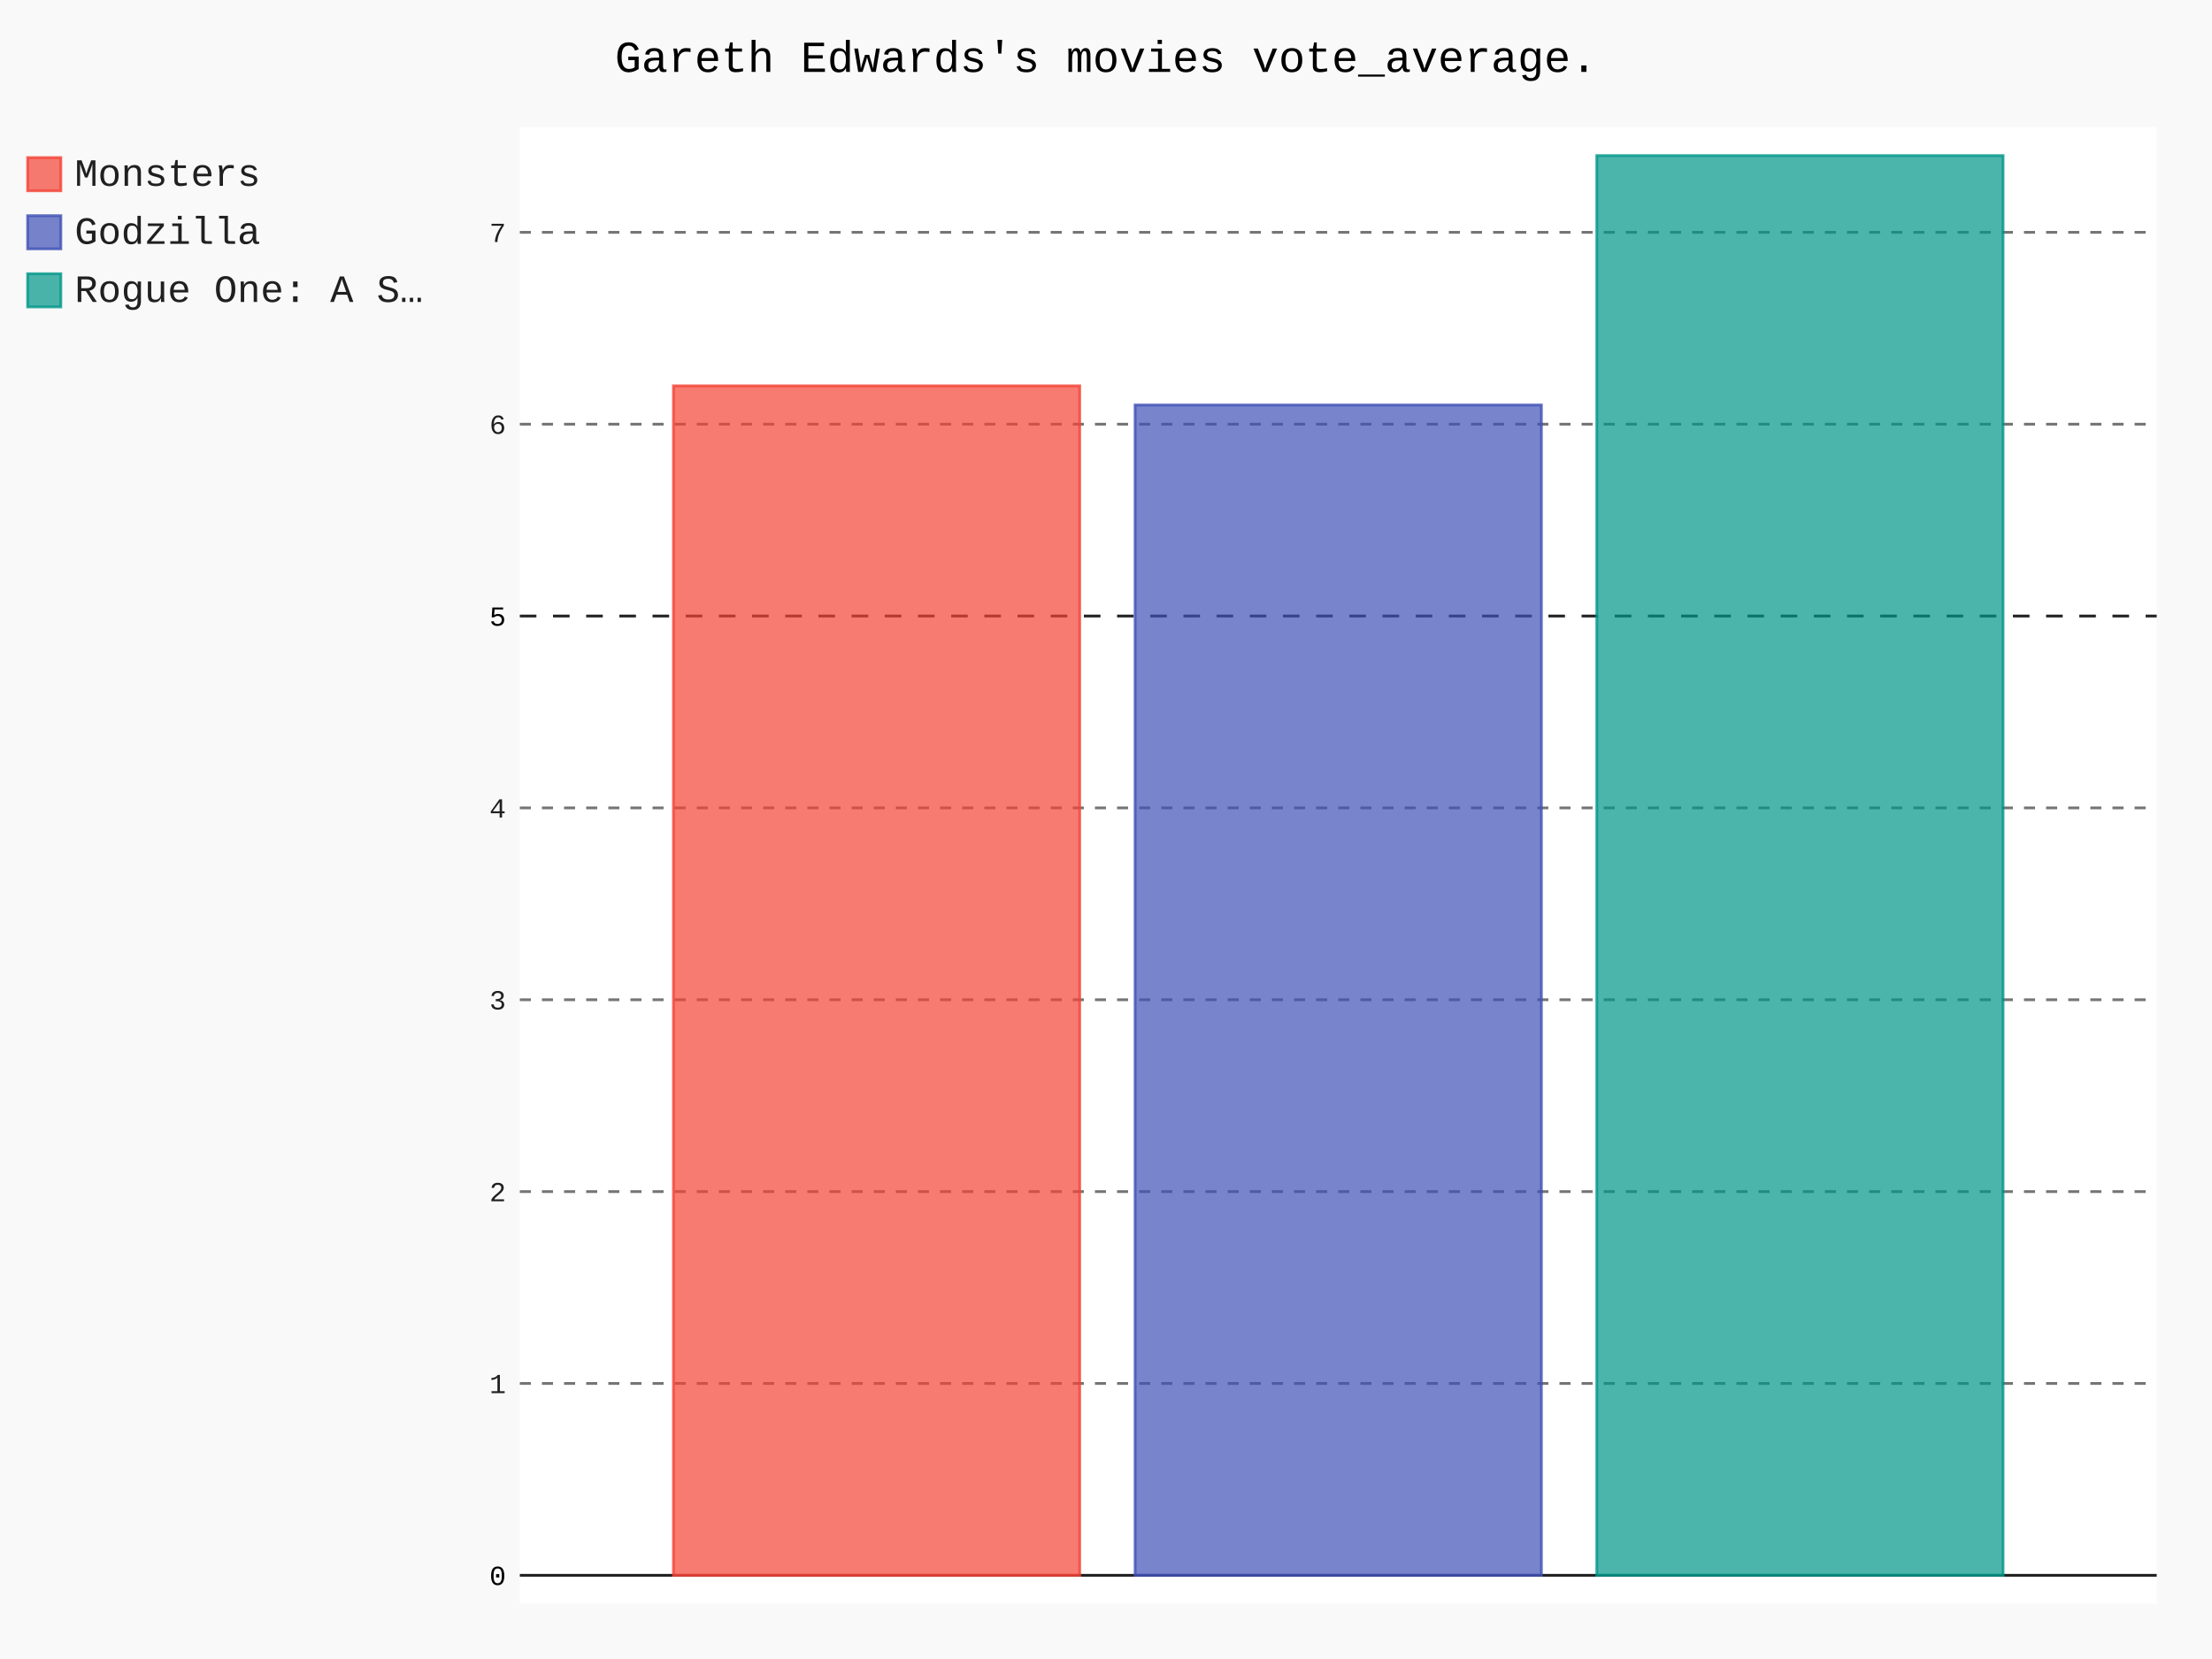
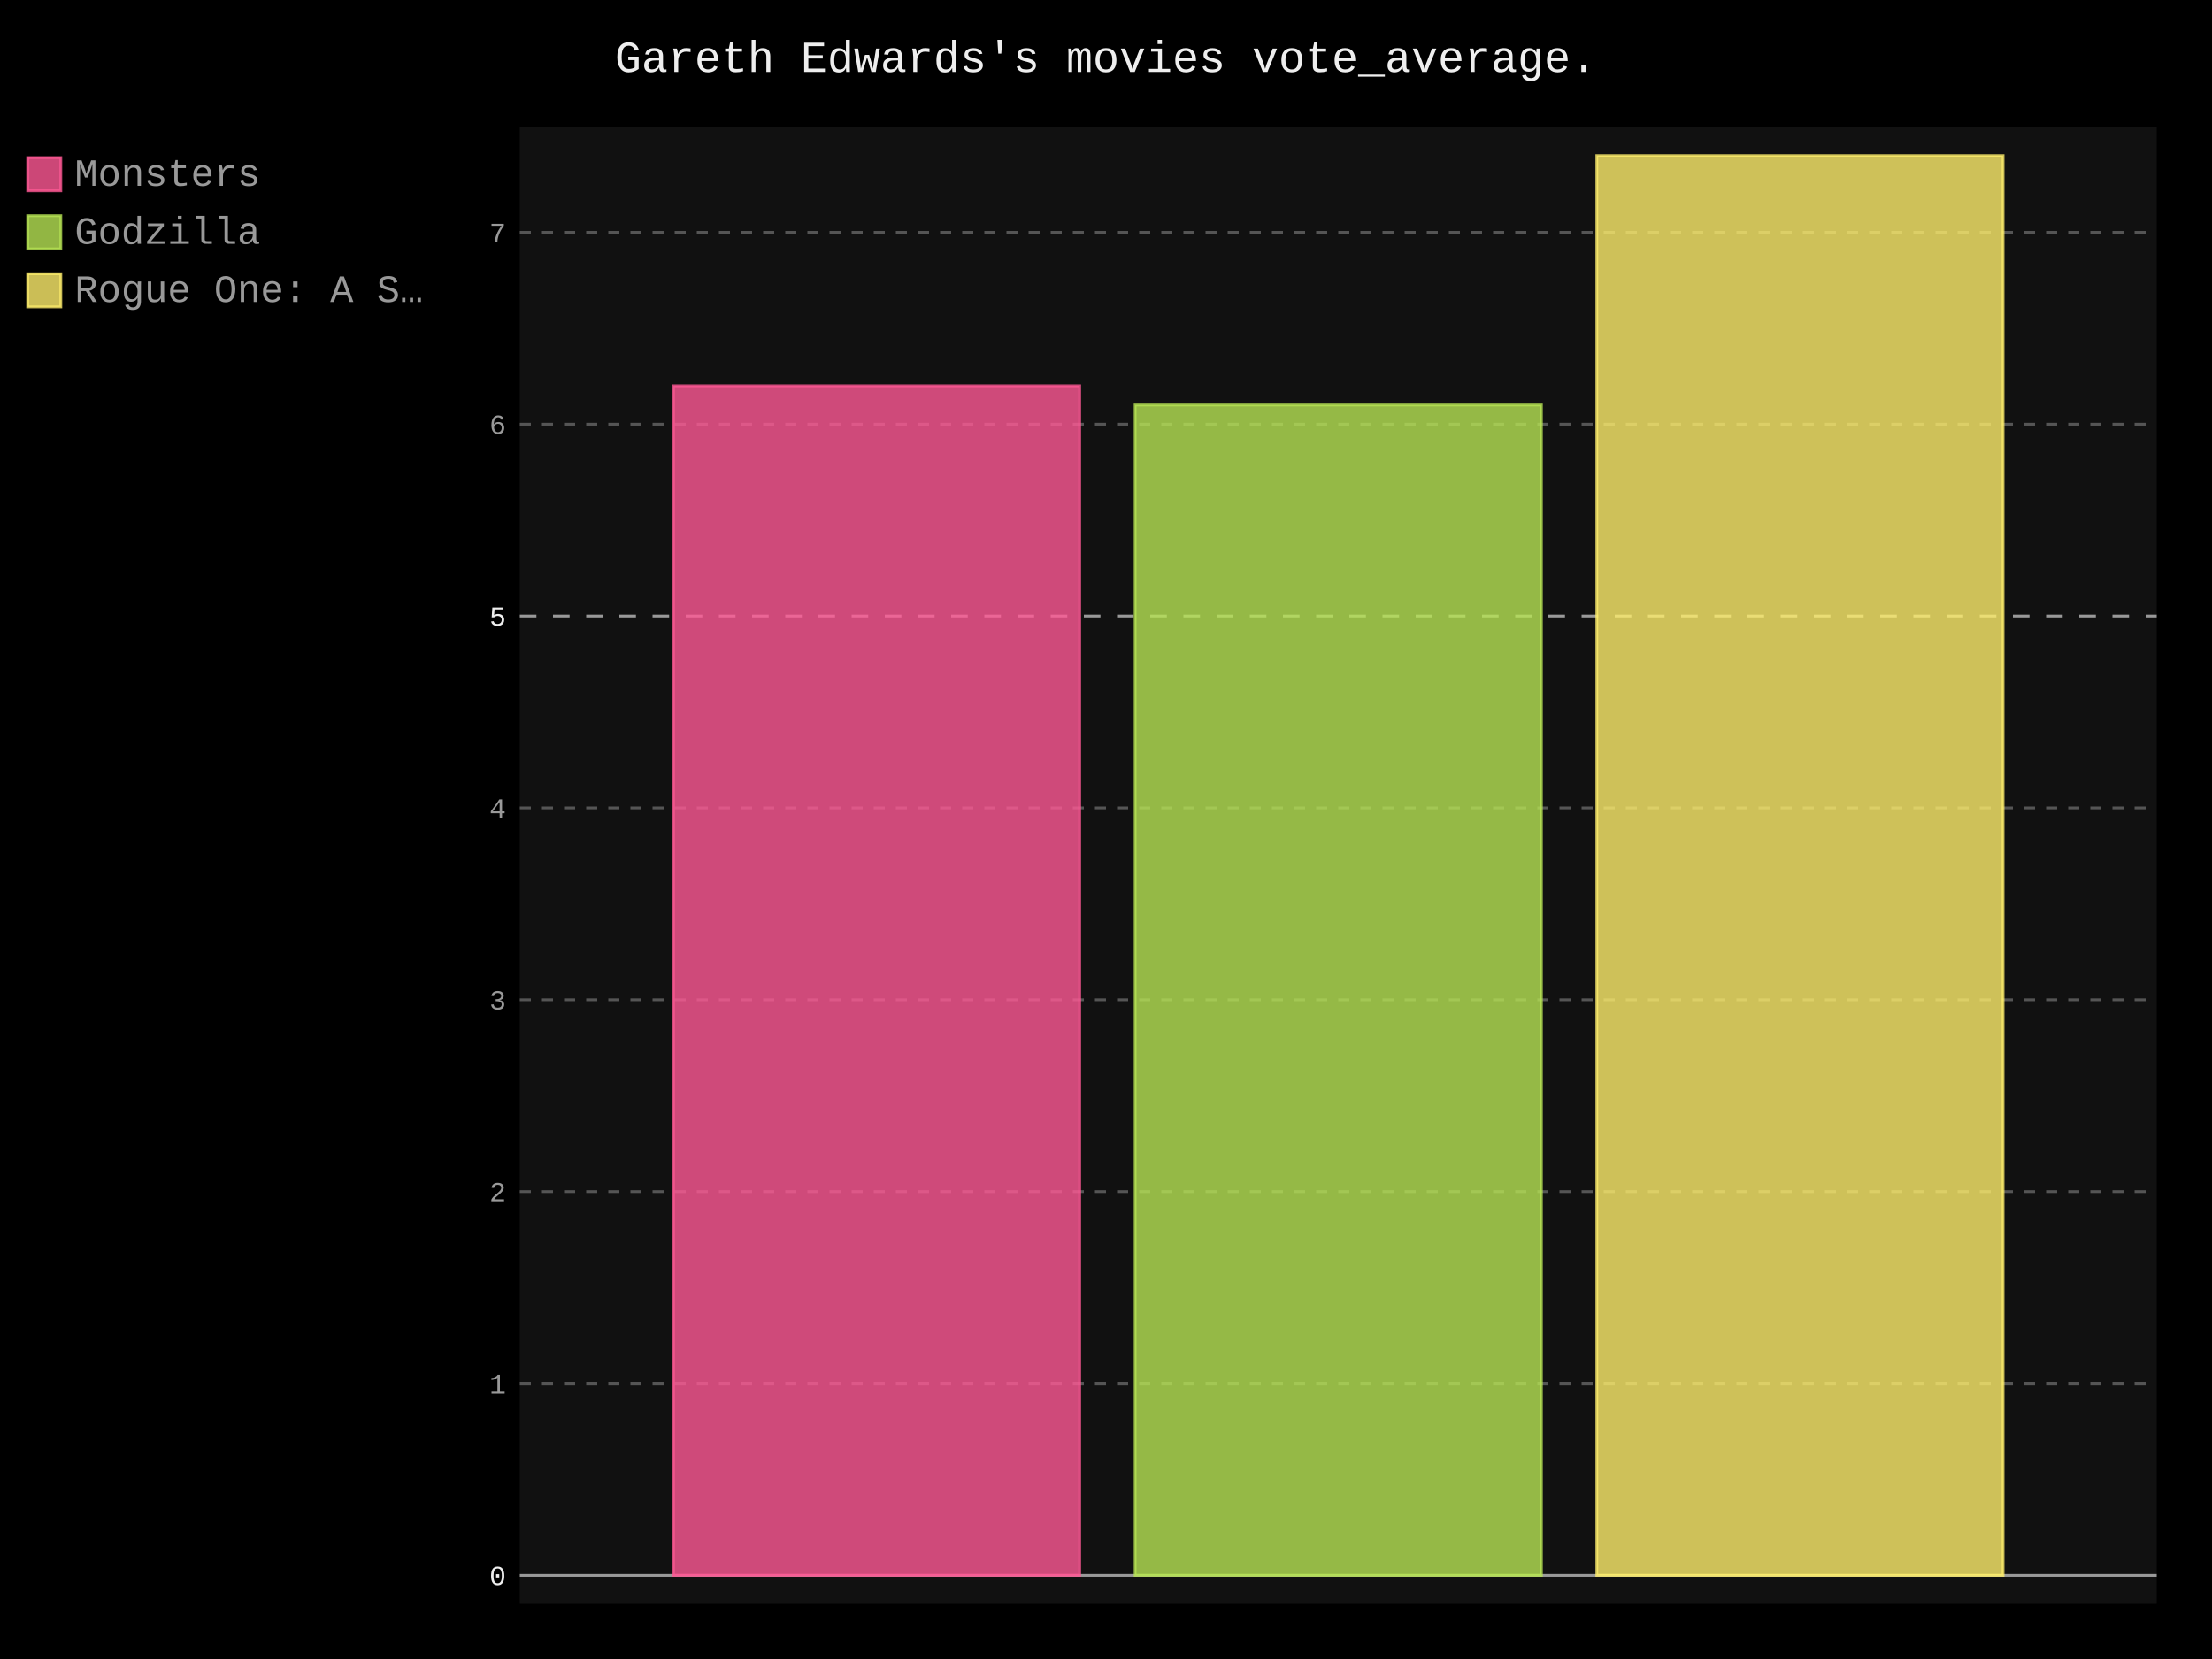
- <svg xmlns="http://www.w3.org/2000/svg" class="pygal-chart" id="chart-1ca090f0-f27a-4fd8-84c8-d28687a35cc1" viewBox="0 0 800 600">
+ <svg xmlns="http://www.w3.org/2000/svg" id="chart-0671eb4f-8aa5-4774-b4bc-be971bf5cb7e" class="pygal-chart" viewBox="0 0 800 600">
  <defs>
-     <style type="text/css">#chart-1ca090f0-f27a-4fd8-84c8-d28687a35cc1{-webkit-user-select:none;-webkit-font-smoothing:antialiased;font-family:Consolas,"Liberation Mono",Menlo,Courier,monospace}#chart-1ca090f0-f27a-4fd8-84c8-d28687a35cc1 .title{font-family:Consolas,"Liberation Mono",Menlo,Courier,monospace;font-size:16px}#chart-1ca090f0-f27a-4fd8-84c8-d28687a35cc1 .legends .legend text{font-family:Consolas,"Liberation Mono",Menlo,Courier,monospace;font-size:14px}#chart-1ca090f0-f27a-4fd8-84c8-d28687a35cc1 .axis text{font-family:Consolas,"Liberation Mono",Menlo,Courier,monospace;font-size:10px}#chart-1ca090f0-f27a-4fd8-84c8-d28687a35cc1 .axis text.major{font-family:Consolas,"Liberation Mono",Menlo,Courier,monospace;font-size:10px}#chart-1ca090f0-f27a-4fd8-84c8-d28687a35cc1 .text-overlay text.value{font-family:Consolas,"Liberation Mono",Menlo,Courier,monospace;font-size:16px}#chart-1ca090f0-f27a-4fd8-84c8-d28687a35cc1 .text-overlay text.label{font-family:Consolas,"Liberation Mono",Menlo,Courier,monospace;font-size:10px}#chart-1ca090f0-f27a-4fd8-84c8-d28687a35cc1 .tooltip{font-family:Consolas,"Liberation Mono",Menlo,Courier,monospace;font-size:14px}#chart-1ca090f0-f27a-4fd8-84c8-d28687a35cc1 text.no_data{font-family:Consolas,"Liberation Mono",Menlo,Courier,monospace;font-size:64px}
- #chart-1ca090f0-f27a-4fd8-84c8-d28687a35cc1{background-color:rgba(249,249,249,1)}#chart-1ca090f0-f27a-4fd8-84c8-d28687a35cc1 path,#chart-1ca090f0-f27a-4fd8-84c8-d28687a35cc1 line,#chart-1ca090f0-f27a-4fd8-84c8-d28687a35cc1 rect,#chart-1ca090f0-f27a-4fd8-84c8-d28687a35cc1 circle{-webkit-transition:150ms;-moz-transition:150ms;transition:150ms}#chart-1ca090f0-f27a-4fd8-84c8-d28687a35cc1 .graph &gt; .background{fill:rgba(249,249,249,1)}#chart-1ca090f0-f27a-4fd8-84c8-d28687a35cc1 .plot &gt; .background{fill:rgba(255,255,255,1)}#chart-1ca090f0-f27a-4fd8-84c8-d28687a35cc1 .graph{fill:rgba(0,0,0,.87)}#chart-1ca090f0-f27a-4fd8-84c8-d28687a35cc1 text.no_data{fill:rgba(0,0,0,1)}#chart-1ca090f0-f27a-4fd8-84c8-d28687a35cc1 .title{fill:rgba(0,0,0,1)}#chart-1ca090f0-f27a-4fd8-84c8-d28687a35cc1 .legends .legend text{fill:rgba(0,0,0,.87)}#chart-1ca090f0-f27a-4fd8-84c8-d28687a35cc1 .legends .legend:hover text{fill:rgba(0,0,0,1)}#chart-1ca090f0-f27a-4fd8-84c8-d28687a35cc1 .axis .line{stroke:rgba(0,0,0,1)}#chart-1ca090f0-f27a-4fd8-84c8-d28687a35cc1 .axis .guide.line{stroke:rgba(0,0,0,.54)}#chart-1ca090f0-f27a-4fd8-84c8-d28687a35cc1 .axis .major.line{stroke:rgba(0,0,0,.87)}#chart-1ca090f0-f27a-4fd8-84c8-d28687a35cc1 .axis text.major{fill:rgba(0,0,0,1)}#chart-1ca090f0-f27a-4fd8-84c8-d28687a35cc1 .axis.y .guides:hover .guide.line,#chart-1ca090f0-f27a-4fd8-84c8-d28687a35cc1 .line-graph .axis.x .guides:hover .guide.line,#chart-1ca090f0-f27a-4fd8-84c8-d28687a35cc1 .stackedline-graph .axis.x .guides:hover .guide.line,#chart-1ca090f0-f27a-4fd8-84c8-d28687a35cc1 .xy-graph .axis.x .guides:hover .guide.line{stroke:rgba(0,0,0,1)}#chart-1ca090f0-f27a-4fd8-84c8-d28687a35cc1 .axis .guides:hover text{fill:rgba(0,0,0,1)}#chart-1ca090f0-f27a-4fd8-84c8-d28687a35cc1 .reactive{fill-opacity:.7;stroke-opacity:.8}#chart-1ca090f0-f27a-4fd8-84c8-d28687a35cc1 .ci{stroke:rgba(0,0,0,.87)}#chart-1ca090f0-f27a-4fd8-84c8-d28687a35cc1 .reactive.active,#chart-1ca090f0-f27a-4fd8-84c8-d28687a35cc1 .active .reactive{fill-opacity:.8;stroke-opacity:.9;stroke-width:4}#chart-1ca090f0-f27a-4fd8-84c8-d28687a35cc1 .ci .reactive.active{stroke-width:1.5}#chart-1ca090f0-f27a-4fd8-84c8-d28687a35cc1 .series text{fill:rgba(0,0,0,1)}#chart-1ca090f0-f27a-4fd8-84c8-d28687a35cc1 .tooltip rect{fill:rgba(255,255,255,1);stroke:rgba(0,0,0,1);-webkit-transition:opacity 150ms;-moz-transition:opacity 150ms;transition:opacity 150ms}#chart-1ca090f0-f27a-4fd8-84c8-d28687a35cc1 .tooltip .label{fill:rgba(0,0,0,.87)}#chart-1ca090f0-f27a-4fd8-84c8-d28687a35cc1 .tooltip .label{fill:rgba(0,0,0,.87)}#chart-1ca090f0-f27a-4fd8-84c8-d28687a35cc1 .tooltip .legend{font-size:.8em;fill:rgba(0,0,0,.54)}#chart-1ca090f0-f27a-4fd8-84c8-d28687a35cc1 .tooltip .x_label{font-size:.6em;fill:rgba(0,0,0,1)}#chart-1ca090f0-f27a-4fd8-84c8-d28687a35cc1 .tooltip .xlink{font-size:.5em;text-decoration:underline}#chart-1ca090f0-f27a-4fd8-84c8-d28687a35cc1 .tooltip .value{font-size:1.5em}#chart-1ca090f0-f27a-4fd8-84c8-d28687a35cc1 .bound{font-size:.5em}#chart-1ca090f0-f27a-4fd8-84c8-d28687a35cc1 .max-value{font-size:.75em;fill:rgba(0,0,0,.54)}#chart-1ca090f0-f27a-4fd8-84c8-d28687a35cc1 .map-element{fill:rgba(255,255,255,1);stroke:rgba(0,0,0,.54) !important}#chart-1ca090f0-f27a-4fd8-84c8-d28687a35cc1 .map-element .reactive{fill-opacity:inherit;stroke-opacity:inherit}#chart-1ca090f0-f27a-4fd8-84c8-d28687a35cc1 .color-0,#chart-1ca090f0-f27a-4fd8-84c8-d28687a35cc1 .color-0 a:visited{stroke:#F44336;fill:#F44336}#chart-1ca090f0-f27a-4fd8-84c8-d28687a35cc1 .color-1,#chart-1ca090f0-f27a-4fd8-84c8-d28687a35cc1 .color-1 a:visited{stroke:#3F51B5;fill:#3F51B5}#chart-1ca090f0-f27a-4fd8-84c8-d28687a35cc1 .color-2,#chart-1ca090f0-f27a-4fd8-84c8-d28687a35cc1 .color-2 a:visited{stroke:#009688;fill:#009688}#chart-1ca090f0-f27a-4fd8-84c8-d28687a35cc1 .text-overlay .color-0 text{fill:black}#chart-1ca090f0-f27a-4fd8-84c8-d28687a35cc1 .text-overlay .color-1 text{fill:black}#chart-1ca090f0-f27a-4fd8-84c8-d28687a35cc1 .text-overlay .color-2 text{fill:black}
- #chart-1ca090f0-f27a-4fd8-84c8-d28687a35cc1 text.no_data{text-anchor:middle}#chart-1ca090f0-f27a-4fd8-84c8-d28687a35cc1 .guide.line{fill:none}#chart-1ca090f0-f27a-4fd8-84c8-d28687a35cc1 .centered{text-anchor:middle}#chart-1ca090f0-f27a-4fd8-84c8-d28687a35cc1 .title{text-anchor:middle}#chart-1ca090f0-f27a-4fd8-84c8-d28687a35cc1 .legends .legend text{fill-opacity:1}#chart-1ca090f0-f27a-4fd8-84c8-d28687a35cc1 .axis.x text{text-anchor:middle}#chart-1ca090f0-f27a-4fd8-84c8-d28687a35cc1 .axis.x:not(.web) text[transform]{text-anchor:start}#chart-1ca090f0-f27a-4fd8-84c8-d28687a35cc1 .axis.x:not(.web) text[transform].backwards{text-anchor:end}#chart-1ca090f0-f27a-4fd8-84c8-d28687a35cc1 .axis.y text{text-anchor:end}#chart-1ca090f0-f27a-4fd8-84c8-d28687a35cc1 .axis.y text[transform].backwards{text-anchor:start}#chart-1ca090f0-f27a-4fd8-84c8-d28687a35cc1 .axis.y2 text{text-anchor:start}#chart-1ca090f0-f27a-4fd8-84c8-d28687a35cc1 .axis.y2 text[transform].backwards{text-anchor:end}#chart-1ca090f0-f27a-4fd8-84c8-d28687a35cc1 .axis .guide.line{stroke-dasharray:4,4}#chart-1ca090f0-f27a-4fd8-84c8-d28687a35cc1 .axis .major.guide.line{stroke-dasharray:6,6}#chart-1ca090f0-f27a-4fd8-84c8-d28687a35cc1 .horizontal .axis.y .guide.line,#chart-1ca090f0-f27a-4fd8-84c8-d28687a35cc1 .horizontal .axis.y2 .guide.line,#chart-1ca090f0-f27a-4fd8-84c8-d28687a35cc1 .vertical .axis.x .guide.line{opacity:0}#chart-1ca090f0-f27a-4fd8-84c8-d28687a35cc1 .horizontal .axis.always_show .guide.line,#chart-1ca090f0-f27a-4fd8-84c8-d28687a35cc1 .vertical .axis.always_show .guide.line{opacity:1 !important}#chart-1ca090f0-f27a-4fd8-84c8-d28687a35cc1 .axis.y .guides:hover .guide.line,#chart-1ca090f0-f27a-4fd8-84c8-d28687a35cc1 .axis.y2 .guides:hover .guide.line,#chart-1ca090f0-f27a-4fd8-84c8-d28687a35cc1 .axis.x .guides:hover .guide.line{opacity:1}#chart-1ca090f0-f27a-4fd8-84c8-d28687a35cc1 .axis .guides:hover text{opacity:1}#chart-1ca090f0-f27a-4fd8-84c8-d28687a35cc1 .nofill{fill:none}#chart-1ca090f0-f27a-4fd8-84c8-d28687a35cc1 .subtle-fill{fill-opacity:.2}#chart-1ca090f0-f27a-4fd8-84c8-d28687a35cc1 .dot{stroke-width:1px;fill-opacity:1}#chart-1ca090f0-f27a-4fd8-84c8-d28687a35cc1 .dot.active{stroke-width:5px}#chart-1ca090f0-f27a-4fd8-84c8-d28687a35cc1 .dot.negative{fill:transparent}#chart-1ca090f0-f27a-4fd8-84c8-d28687a35cc1 text,#chart-1ca090f0-f27a-4fd8-84c8-d28687a35cc1 tspan{stroke:none !important}#chart-1ca090f0-f27a-4fd8-84c8-d28687a35cc1 .series text.active{opacity:1}#chart-1ca090f0-f27a-4fd8-84c8-d28687a35cc1 .tooltip rect{fill-opacity:.95;stroke-width:.5}#chart-1ca090f0-f27a-4fd8-84c8-d28687a35cc1 .tooltip text{fill-opacity:1}#chart-1ca090f0-f27a-4fd8-84c8-d28687a35cc1 .showable{visibility:hidden}#chart-1ca090f0-f27a-4fd8-84c8-d28687a35cc1 .showable.shown{visibility:visible}#chart-1ca090f0-f27a-4fd8-84c8-d28687a35cc1 .gauge-background{fill:rgba(229,229,229,1);stroke:none}#chart-1ca090f0-f27a-4fd8-84c8-d28687a35cc1 .bg-lines{stroke:rgba(249,249,249,1);stroke-width:2px}</style>
+     <style type="text/css">#chart-0671eb4f-8aa5-4774-b4bc-be971bf5cb7e{-webkit-user-select:none;-webkit-font-smoothing:antialiased;font-family:Consolas,"Liberation Mono",Menlo,Courier,monospace}#chart-0671eb4f-8aa5-4774-b4bc-be971bf5cb7e .title{font-family:Consolas,"Liberation Mono",Menlo,Courier,monospace;font-size:16px}#chart-0671eb4f-8aa5-4774-b4bc-be971bf5cb7e .legends .legend text{font-family:Consolas,"Liberation Mono",Menlo,Courier,monospace;font-size:14px}#chart-0671eb4f-8aa5-4774-b4bc-be971bf5cb7e .axis text{font-family:Consolas,"Liberation Mono",Menlo,Courier,monospace;font-size:10px}#chart-0671eb4f-8aa5-4774-b4bc-be971bf5cb7e .axis text.major{font-family:Consolas,"Liberation Mono",Menlo,Courier,monospace;font-size:10px}#chart-0671eb4f-8aa5-4774-b4bc-be971bf5cb7e .text-overlay text.value{font-family:Consolas,"Liberation Mono",Menlo,Courier,monospace;font-size:16px}#chart-0671eb4f-8aa5-4774-b4bc-be971bf5cb7e .text-overlay text.label{font-family:Consolas,"Liberation Mono",Menlo,Courier,monospace;font-size:10px}#chart-0671eb4f-8aa5-4774-b4bc-be971bf5cb7e .tooltip{font-family:Consolas,"Liberation Mono",Menlo,Courier,monospace;font-size:14px}#chart-0671eb4f-8aa5-4774-b4bc-be971bf5cb7e text.no_data{font-family:Consolas,"Liberation Mono",Menlo,Courier,monospace;font-size:64px}
+ #chart-0671eb4f-8aa5-4774-b4bc-be971bf5cb7e{background-color:black}#chart-0671eb4f-8aa5-4774-b4bc-be971bf5cb7e path,#chart-0671eb4f-8aa5-4774-b4bc-be971bf5cb7e line,#chart-0671eb4f-8aa5-4774-b4bc-be971bf5cb7e rect,#chart-0671eb4f-8aa5-4774-b4bc-be971bf5cb7e circle{-webkit-transition:250ms;-moz-transition:250ms;transition:250ms}#chart-0671eb4f-8aa5-4774-b4bc-be971bf5cb7e .graph &gt; .background{fill:black}#chart-0671eb4f-8aa5-4774-b4bc-be971bf5cb7e .plot &gt; .background{fill:#111}#chart-0671eb4f-8aa5-4774-b4bc-be971bf5cb7e .graph{fill:#999}#chart-0671eb4f-8aa5-4774-b4bc-be971bf5cb7e text.no_data{fill:#eee}#chart-0671eb4f-8aa5-4774-b4bc-be971bf5cb7e .title{fill:#eee}#chart-0671eb4f-8aa5-4774-b4bc-be971bf5cb7e .legends .legend text{fill:#999}#chart-0671eb4f-8aa5-4774-b4bc-be971bf5cb7e .legends .legend:hover text{fill:#eee}#chart-0671eb4f-8aa5-4774-b4bc-be971bf5cb7e .axis .line{stroke:#eee}#chart-0671eb4f-8aa5-4774-b4bc-be971bf5cb7e .axis .guide.line{stroke:#555}#chart-0671eb4f-8aa5-4774-b4bc-be971bf5cb7e .axis .major.line{stroke:#999}#chart-0671eb4f-8aa5-4774-b4bc-be971bf5cb7e .axis text.major{fill:#eee}#chart-0671eb4f-8aa5-4774-b4bc-be971bf5cb7e .axis.y .guides:hover .guide.line,#chart-0671eb4f-8aa5-4774-b4bc-be971bf5cb7e .line-graph .axis.x .guides:hover .guide.line,#chart-0671eb4f-8aa5-4774-b4bc-be971bf5cb7e .stackedline-graph .axis.x .guides:hover .guide.line,#chart-0671eb4f-8aa5-4774-b4bc-be971bf5cb7e .xy-graph .axis.x .guides:hover .guide.line{stroke:#eee}#chart-0671eb4f-8aa5-4774-b4bc-be971bf5cb7e .axis .guides:hover text{fill:#eee}#chart-0671eb4f-8aa5-4774-b4bc-be971bf5cb7e .reactive{fill-opacity:.8;stroke-opacity:.8}#chart-0671eb4f-8aa5-4774-b4bc-be971bf5cb7e .ci{stroke:#999}#chart-0671eb4f-8aa5-4774-b4bc-be971bf5cb7e .reactive.active,#chart-0671eb4f-8aa5-4774-b4bc-be971bf5cb7e .active .reactive{fill-opacity:.4;stroke-opacity:.9;stroke-width:4}#chart-0671eb4f-8aa5-4774-b4bc-be971bf5cb7e .ci .reactive.active{stroke-width:1.5}#chart-0671eb4f-8aa5-4774-b4bc-be971bf5cb7e .series text{fill:#eee}#chart-0671eb4f-8aa5-4774-b4bc-be971bf5cb7e .tooltip rect{fill:#111;stroke:#eee;-webkit-transition:opacity 250ms;-moz-transition:opacity 250ms;transition:opacity 250ms}#chart-0671eb4f-8aa5-4774-b4bc-be971bf5cb7e .tooltip .label{fill:#999}#chart-0671eb4f-8aa5-4774-b4bc-be971bf5cb7e .tooltip .label{fill:#999}#chart-0671eb4f-8aa5-4774-b4bc-be971bf5cb7e .tooltip .legend{font-size:.8em;fill:#555}#chart-0671eb4f-8aa5-4774-b4bc-be971bf5cb7e .tooltip .x_label{font-size:.6em;fill:#eee}#chart-0671eb4f-8aa5-4774-b4bc-be971bf5cb7e .tooltip .xlink{font-size:.5em;text-decoration:underline}#chart-0671eb4f-8aa5-4774-b4bc-be971bf5cb7e .tooltip .value{font-size:1.5em}#chart-0671eb4f-8aa5-4774-b4bc-be971bf5cb7e .bound{font-size:.5em}#chart-0671eb4f-8aa5-4774-b4bc-be971bf5cb7e .max-value{font-size:.75em;fill:#555}#chart-0671eb4f-8aa5-4774-b4bc-be971bf5cb7e .map-element{fill:#111;stroke:#555 !important}#chart-0671eb4f-8aa5-4774-b4bc-be971bf5cb7e .map-element .reactive{fill-opacity:inherit;stroke-opacity:inherit}#chart-0671eb4f-8aa5-4774-b4bc-be971bf5cb7e .color-0,#chart-0671eb4f-8aa5-4774-b4bc-be971bf5cb7e .color-0 a:visited{stroke:#ff5995;fill:#ff5995}#chart-0671eb4f-8aa5-4774-b4bc-be971bf5cb7e .color-1,#chart-0671eb4f-8aa5-4774-b4bc-be971bf5cb7e .color-1 a:visited{stroke:#b6e354;fill:#b6e354}#chart-0671eb4f-8aa5-4774-b4bc-be971bf5cb7e .color-2,#chart-0671eb4f-8aa5-4774-b4bc-be971bf5cb7e .color-2 a:visited{stroke:#feed6c;fill:#feed6c}#chart-0671eb4f-8aa5-4774-b4bc-be971bf5cb7e .text-overlay .color-0 text{fill:black}#chart-0671eb4f-8aa5-4774-b4bc-be971bf5cb7e .text-overlay .color-1 text{fill:black}#chart-0671eb4f-8aa5-4774-b4bc-be971bf5cb7e .text-overlay .color-2 text{fill:black}
+ #chart-0671eb4f-8aa5-4774-b4bc-be971bf5cb7e text.no_data{text-anchor:middle}#chart-0671eb4f-8aa5-4774-b4bc-be971bf5cb7e .guide.line{fill:none}#chart-0671eb4f-8aa5-4774-b4bc-be971bf5cb7e .centered{text-anchor:middle}#chart-0671eb4f-8aa5-4774-b4bc-be971bf5cb7e .title{text-anchor:middle}#chart-0671eb4f-8aa5-4774-b4bc-be971bf5cb7e .legends .legend text{fill-opacity:1}#chart-0671eb4f-8aa5-4774-b4bc-be971bf5cb7e .axis.x text{text-anchor:middle}#chart-0671eb4f-8aa5-4774-b4bc-be971bf5cb7e .axis.x:not(.web) text[transform]{text-anchor:start}#chart-0671eb4f-8aa5-4774-b4bc-be971bf5cb7e .axis.x:not(.web) text[transform].backwards{text-anchor:end}#chart-0671eb4f-8aa5-4774-b4bc-be971bf5cb7e .axis.y text{text-anchor:end}#chart-0671eb4f-8aa5-4774-b4bc-be971bf5cb7e .axis.y text[transform].backwards{text-anchor:start}#chart-0671eb4f-8aa5-4774-b4bc-be971bf5cb7e .axis.y2 text{text-anchor:start}#chart-0671eb4f-8aa5-4774-b4bc-be971bf5cb7e .axis.y2 text[transform].backwards{text-anchor:end}#chart-0671eb4f-8aa5-4774-b4bc-be971bf5cb7e .axis .guide.line{stroke-dasharray:4,4}#chart-0671eb4f-8aa5-4774-b4bc-be971bf5cb7e .axis .major.guide.line{stroke-dasharray:6,6}#chart-0671eb4f-8aa5-4774-b4bc-be971bf5cb7e .horizontal .axis.y .guide.line,#chart-0671eb4f-8aa5-4774-b4bc-be971bf5cb7e .horizontal .axis.y2 .guide.line,#chart-0671eb4f-8aa5-4774-b4bc-be971bf5cb7e .vertical .axis.x .guide.line{opacity:0}#chart-0671eb4f-8aa5-4774-b4bc-be971bf5cb7e .horizontal .axis.always_show .guide.line,#chart-0671eb4f-8aa5-4774-b4bc-be971bf5cb7e .vertical .axis.always_show .guide.line{opacity:1 !important}#chart-0671eb4f-8aa5-4774-b4bc-be971bf5cb7e .axis.y .guides:hover .guide.line,#chart-0671eb4f-8aa5-4774-b4bc-be971bf5cb7e .axis.y2 .guides:hover .guide.line,#chart-0671eb4f-8aa5-4774-b4bc-be971bf5cb7e .axis.x .guides:hover .guide.line{opacity:1}#chart-0671eb4f-8aa5-4774-b4bc-be971bf5cb7e .axis .guides:hover text{opacity:1}#chart-0671eb4f-8aa5-4774-b4bc-be971bf5cb7e .nofill{fill:none}#chart-0671eb4f-8aa5-4774-b4bc-be971bf5cb7e .subtle-fill{fill-opacity:.2}#chart-0671eb4f-8aa5-4774-b4bc-be971bf5cb7e .dot{stroke-width:1px;fill-opacity:1}#chart-0671eb4f-8aa5-4774-b4bc-be971bf5cb7e .dot.active{stroke-width:5px}#chart-0671eb4f-8aa5-4774-b4bc-be971bf5cb7e .dot.negative{fill:transparent}#chart-0671eb4f-8aa5-4774-b4bc-be971bf5cb7e text,#chart-0671eb4f-8aa5-4774-b4bc-be971bf5cb7e tspan{stroke:none !important}#chart-0671eb4f-8aa5-4774-b4bc-be971bf5cb7e .series text.active{opacity:1}#chart-0671eb4f-8aa5-4774-b4bc-be971bf5cb7e .tooltip rect{fill-opacity:.95;stroke-width:.5}#chart-0671eb4f-8aa5-4774-b4bc-be971bf5cb7e .tooltip text{fill-opacity:1}#chart-0671eb4f-8aa5-4774-b4bc-be971bf5cb7e .showable{visibility:hidden}#chart-0671eb4f-8aa5-4774-b4bc-be971bf5cb7e .showable.shown{visibility:visible}#chart-0671eb4f-8aa5-4774-b4bc-be971bf5cb7e .gauge-background{fill:rgba(229,229,229,1);stroke:none}#chart-0671eb4f-8aa5-4774-b4bc-be971bf5cb7e .bg-lines{stroke:black;stroke-width:2px}</style>
  </defs>
  <g class="graph bar-graph vertical">
    <rect class="background" height="600" width="800" x="0" y="0" />
    <g class="plot" transform="translate(188, 46)">
      <rect class="background" height="534" width="592.0" x="0" y="0" />
      <g class="axis y always_show">
        <g class="guides">
          <path class="axis major line" d="M0 523.731 h592" />
          <text class="major" x="-5" y="527.231">0</text>
        </g>
        <g class="guides">
          <path class="guide line" d="M0 454.344 h592" />
          <text class="" x="-5" y="457.844">1</text>
        </g>
        <g class="guides">
          <path class="guide line" d="M0 384.957 h592" />
          <text class="" x="-5" y="388.457">2</text>
        </g>
        <g class="guides">
          <path class="guide line" d="M0 315.571 h592" />
          <text class="" x="-5" y="319.071">3</text>
        </g>
        <g class="guides">
          <path class="guide line" d="M0 246.184 h592" />
          <text class="" x="-5" y="249.684">4</text>
        </g>
        <g class="guides">
          <path class="major guide line" d="M0 176.797 h592" />
          <text class="major" x="-5" y="180.297">5</text>
        </g>
        <g class="guides">
          <path class="guide line" d="M0 107.411 h592" />
          <text class="" x="-5" y="110.911">6</text>
        </g>
        <g class="guides">
          <path class="guide line" d="M0 38.024 h592" />
          <text class="" x="-5" y="41.524">7</text>
        </g>
      </g>
      <g class="series serie-0 color-0">
        <g class="bars">
          <g class="bar">
            <rect class="rect reactive tooltip-trigger" height="430.198" rx="0" ry="0" width="146.937" x="55.557" y="93.533" />
          </g>
        </g>
      </g>
      <g class="series serie-1 color-1">
        <g class="bars">
          <g class="bar">
            <rect class="rect reactive tooltip-trigger" height="423.259" rx="0" ry="0" width="146.937" x="222.531" y="100.472" />
          </g>
        </g>
      </g>
      <g class="series serie-2 color-2">
        <g class="bars">
          <g class="bar">
            <rect class="rect reactive tooltip-trigger" height="513.462" rx="0" ry="0" width="146.937" x="389.506" y="10.269" />
          </g>
        </g>
      </g>
    </g>
    <g class="titles">
      <text class="title plot_title" x="400.0" y="26">Gareth Edwards's movies vote_average.</text>
    </g>
    <g class="plot overlay" transform="translate(188, 46)">
      <g class="series serie-0 color-0" />
      <g class="series serie-1 color-1" />
      <g class="series serie-2 color-2" />
    </g>
    <g class="plot text-overlay" transform="translate(188, 46)">
      <g class="series serie-0 color-0" />
      <g class="series serie-1 color-1" />
      <g class="series serie-2 color-2" />
    </g>
    <g class="plot tooltip-overlay" transform="translate(188, 46)">
      <g class="tooltip" style="opacity: 0" transform="translate(0 0)">
        <rect class="tooltip-box" height="0" rx="0" ry="0" width="0" />
        <g class="text" />
      </g>
    </g>
    <g class="legends" transform="translate(10, 56)">
      <g class="legend reactive activate-serie" id="activate-serie-0">
        <rect class="color-0 reactive" height="12" width="12" x="0.0" y="1.0" />
        <text x="17.0" y="11.2">Monsters</text>
      </g>
      <g class="legend reactive activate-serie" id="activate-serie-1">
        <rect class="color-1 reactive" height="12" width="12" x="0.0" y="22.0" />
        <text x="17.0" y="32.2">Godzilla</text>
      </g>
      <g class="legend reactive activate-serie" id="activate-serie-2">
        <rect class="color-2 reactive" height="12" width="12" x="0.0" y="43.0" />
        <text x="17.0" y="53.2">Rogue One: A S…</text>
      </g>
    </g>
    <g class="legends" transform="translate(790, 56)" />
  </g>
</svg>
